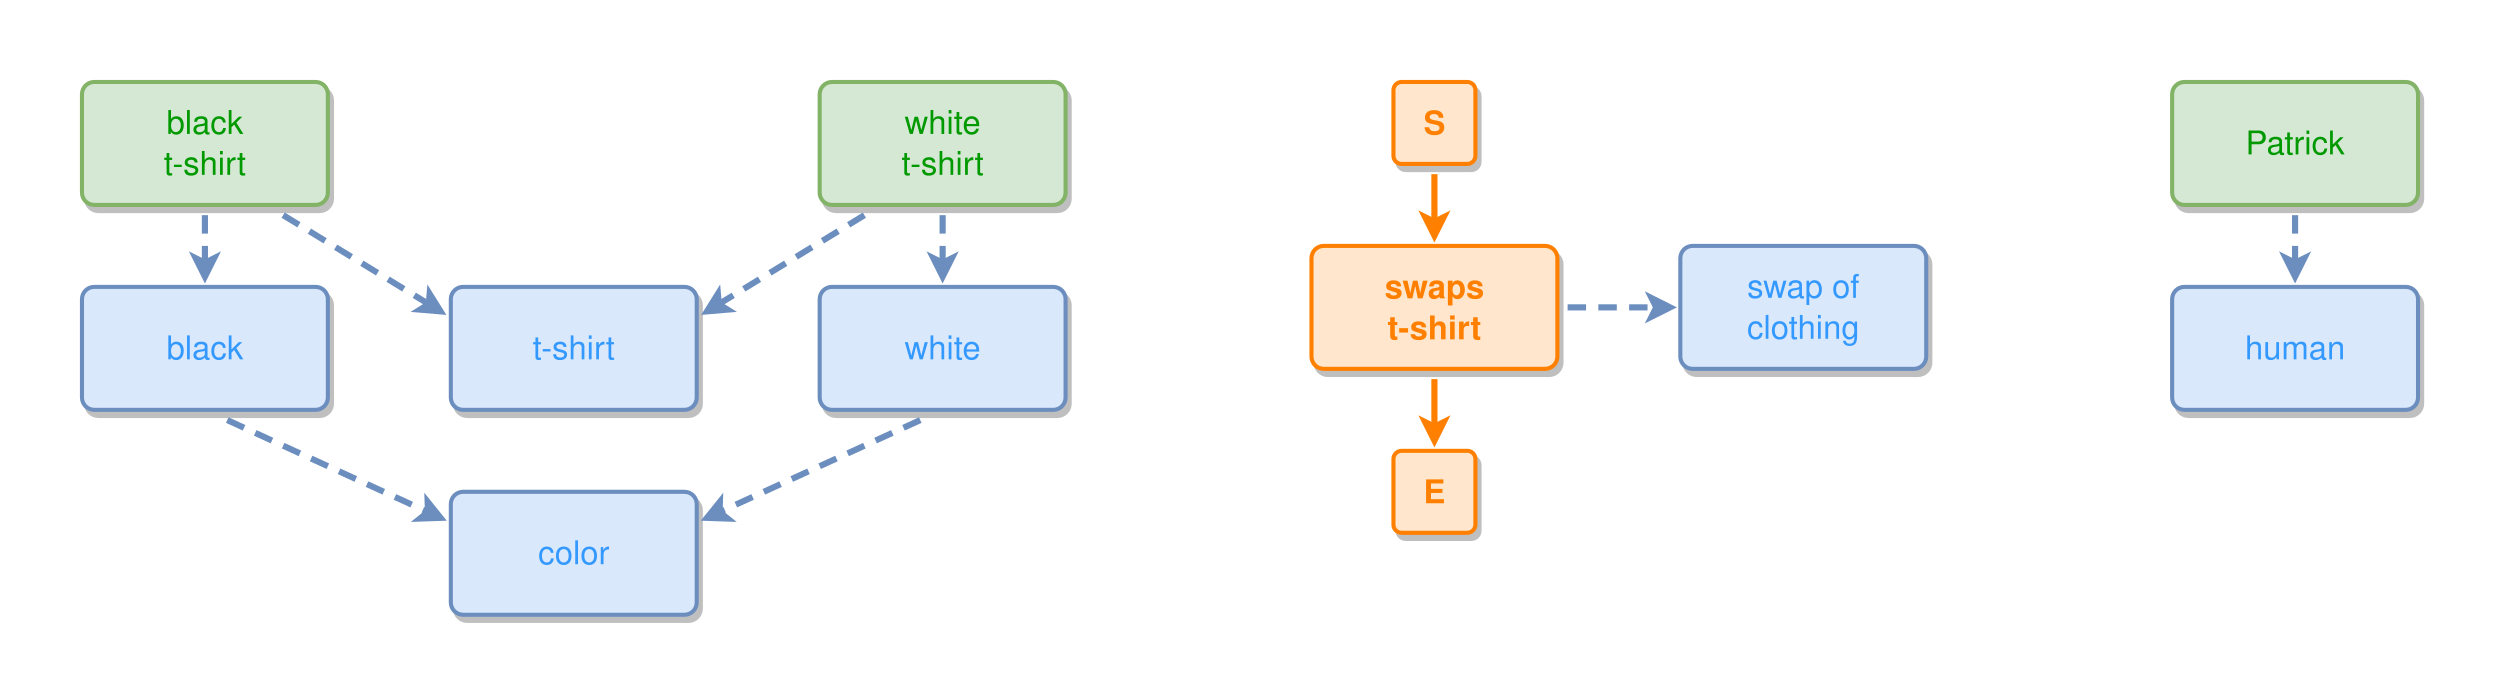
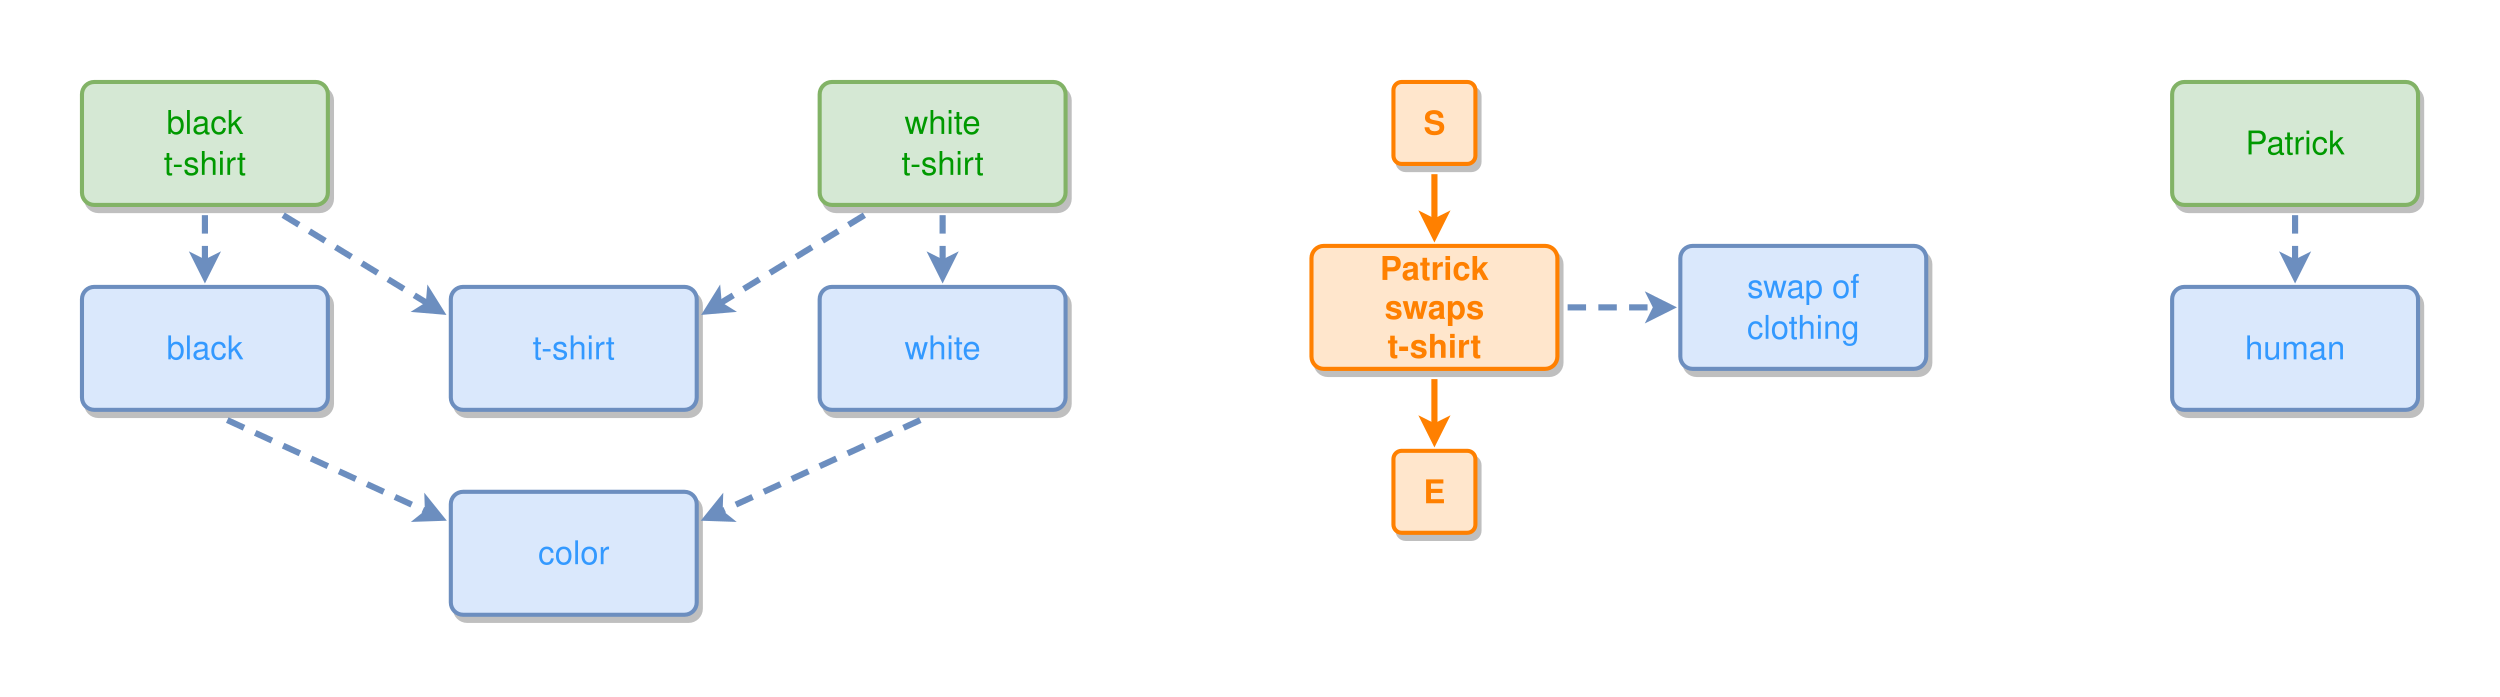
<svg xmlns="http://www.w3.org/2000/svg" width="1220" height="340" viewBox="0 0 1220 340">
  <defs>
  </defs>
  <g id="container-shells">
  </g>
  <g id="node-shadows">
    <rect x="1060" y="40" width="120" height="60" rx="6" ry="6" fill="#000000" stroke="#000000" stroke-width="2" opacity="0.25" transform="translate(2,3)" />
    <rect x="220" y="240" width="120" height="60" rx="6" ry="6" fill="#000000" stroke="#000000" stroke-width="2" opacity="0.25" transform="translate(2,3)" />
    <rect x="680" y="40" width="40" height="40" rx="4" ry="4" fill="#000000" stroke="#000000" stroke-width="2" opacity="0.25" transform="translate(2,3)" />
    <rect x="680" y="220" width="40" height="40" rx="4" ry="4" fill="#000000" stroke="#000000" stroke-width="2" opacity="0.25" transform="translate(2,3)" />
    <rect x="1060" y="140" width="120" height="60" rx="6" ry="6" fill="#000000" stroke="#000000" stroke-width="2" opacity="0.25" transform="translate(2,3)" />
    <rect x="640" y="120" width="120" height="60" rx="6" ry="6" fill="#000000" stroke="#000000" stroke-width="2" opacity="0.25" transform="translate(2,3)" />
    <rect x="820" y="120" width="120" height="60" rx="6" ry="6" fill="#000000" stroke="#000000" stroke-width="2" opacity="0.25" transform="translate(2,3)" />
    <rect x="40" y="40" width="120" height="60" rx="6" ry="6" fill="#000000" stroke="#000000" stroke-width="2" opacity="0.25" transform="translate(2,3)" />
    <rect x="220" y="140" width="120" height="60" rx="6" ry="6" fill="#000000" stroke="#000000" stroke-width="2" opacity="0.25" transform="translate(2,3)" />
    <rect x="40" y="140" width="120" height="60" rx="6" ry="6" fill="#000000" stroke="#000000" stroke-width="2" opacity="0.25" transform="translate(2,3)" />
    <rect x="400" y="40" width="120" height="60" rx="6" ry="6" fill="#000000" stroke="#000000" stroke-width="2" opacity="0.25" transform="translate(2,3)" />
    <rect x="400" y="140" width="120" height="60" rx="6" ry="6" fill="#000000" stroke="#000000" stroke-width="2" opacity="0.25" transform="translate(2,3)" />
  </g>
  <g id="edges">
    <g class="edge" data-edge-idx="0" data-edge-base="expresses" data-edge-from="1" data-edge-to="2">
      <line x1="1120.00" y1="105.00" x2="1120.00" y2="128.25" stroke="#6c8ebf" stroke-width="3" stroke-dasharray="9 6" />
      <path d="M 1120.00 135.00 L 1115.50 126.00 L 1120.00 128.25 L 1124.50 126.00 Z" fill="#6c8ebf" stroke="#6c8ebf" stroke-width="3" stroke-miterlimit="10" />
    </g>
    <g class="edge" data-edge-idx="1" data-edge-base="expresses" data-edge-from="3" data-edge-to="4">
      <line x1="765.00" y1="150.00" x2="808.25" y2="150.00" stroke="#6c8ebf" stroke-width="3" stroke-dasharray="9 6" />
      <path d="M 815.00 150.00 L 806.00 154.50 L 808.25 150.00 L 806.00 145.50 Z" fill="#6c8ebf" stroke="#6c8ebf" stroke-width="3" stroke-miterlimit="10" />
    </g>
    <g class="edge" data-edge-idx="2" data-edge-base="expresses" data-edge-from="5" data-edge-to="6">
      <line x1="138.18" y1="105.00" x2="209.24" y2="148.42" stroke="#6c8ebf" stroke-width="3" stroke-dasharray="9 6" />
      <path d="M 215.00 151.94 L 204.97 151.09 L 209.24 148.42 L 209.67 143.41 Z" fill="#6c8ebf" stroke="#6c8ebf" stroke-width="3" stroke-miterlimit="10" />
    </g>
    <g class="edge" data-edge-idx="3" data-edge-base="expresses" data-edge-from="5" data-edge-to="7">
      <line x1="100.00" y1="105.00" x2="100.00" y2="128.25" stroke="#6c8ebf" stroke-width="3" stroke-dasharray="9 6" />
      <path d="M 100.00 135.00 L 95.50 126.00 L 100.00 128.25 L 104.50 126.00 Z" fill="#6c8ebf" stroke="#6c8ebf" stroke-width="3" stroke-miterlimit="10" />
    </g>
    <g class="edge" data-edge-idx="4" data-edge-base="expresses" data-edge-from="8" data-edge-to="6">
      <line x1="421.82" y1="105.00" x2="350.76" y2="148.42" stroke="#6c8ebf" stroke-width="3" stroke-dasharray="9 6" />
      <path d="M 345.00 151.94 L 350.33 143.41 L 350.76 148.42 L 355.03 151.09 Z" fill="#6c8ebf" stroke="#6c8ebf" stroke-width="3" stroke-miterlimit="10" />
    </g>
    <g class="edge" data-edge-idx="5" data-edge-base="expresses" data-edge-from="8" data-edge-to="9">
      <line x1="460.00" y1="105.00" x2="460.00" y2="128.25" stroke="#6c8ebf" stroke-width="3" stroke-dasharray="9 6" />
      <path d="M 460.00 135.00 L 455.50 126.00 L 460.00 128.25 L 464.50 126.00 Z" fill="#6c8ebf" stroke="#6c8ebf" stroke-width="3" stroke-miterlimit="10" />
    </g>
    <g class="edge" data-edge-idx="6" data-edge-base="expresses" data-edge-from="7" data-edge-to="10">
      <line x1="110.91" y1="205.00" x2="208.86" y2="249.90" stroke="#6c8ebf" stroke-width="3" stroke-dasharray="9 6" />
      <path d="M 215.00 252.71 L 204.94 253.05 L 208.86 249.90 L 208.69 244.87 Z" fill="#6c8ebf" stroke="#6c8ebf" stroke-width="3" stroke-miterlimit="10" />
    </g>
    <g class="edge" data-edge-idx="7" data-edge-base="expresses" data-edge-from="9" data-edge-to="10">
      <line x1="449.09" y1="205.00" x2="351.14" y2="249.90" stroke="#6c8ebf" stroke-width="3" stroke-dasharray="9 6" />
      <path d="M 345.00 252.71 L 351.31 244.87 L 351.14 249.90 L 355.06 253.05 Z" fill="#6c8ebf" stroke="#6c8ebf" stroke-width="3" stroke-miterlimit="10" />
    </g>
    <g class="edge" data-edge-idx="8" data-edge-base="leadsto" data-edge-from="11" data-edge-to="3">
      <line x1="700.00" y1="85.00" x2="700.00" y2="108.25" stroke="#ff8000" stroke-width="3" />
      <path d="M 700.00 115.00 L 695.50 106.00 L 700.00 108.25 L 704.50 106.00 Z" fill="#ff8000" stroke="#ff8000" stroke-width="3" stroke-miterlimit="10" />
    </g>
    <g class="edge" data-edge-idx="9" data-edge-base="leadsto" data-edge-from="3" data-edge-to="12">
      <line x1="700.00" y1="185.00" x2="700.00" y2="208.25" stroke="#ff8000" stroke-width="3" />
      <path d="M 700.00 215.00 L 695.50 206.00 L 700.00 208.25 L 704.50 206.00 Z" fill="#ff8000" stroke="#ff8000" stroke-width="3" stroke-miterlimit="10" />
    </g>
  </g>
  <g id="nodes">
    <rect x="1060" y="40" width="120" height="60" rx="6" ry="6" fill="#d5e8d4" stroke="#82b366" stroke-width="2" />
    <text x="1120" y="70" text-anchor="middle" dominant-baseline="middle" font-family="Helvetica,Inter,Segoe UI,Arial" font-size="16" font-weight="normal" fill="#009900">Patrick</text>
    <rect x="220" y="240" width="120" height="60" rx="6" ry="6" fill="#dae8fc" stroke="#6c8ebf" stroke-width="2" />
    <text x="280" y="270" text-anchor="middle" dominant-baseline="middle" font-family="Helvetica,Inter,Segoe UI,Arial" font-size="16" font-weight="normal" fill="#3399ff">color</text>
    <rect x="680" y="40" width="40" height="40" rx="4" ry="4" fill="#ffe6cc" stroke="#ff8000" stroke-width="2" />
    <text x="700" y="60" text-anchor="middle" dominant-baseline="middle" font-family="Helvetica,Inter,Segoe UI,Arial" font-size="16" font-weight="bold" fill="#ff8000">S</text>
    <rect x="680" y="220" width="40" height="40" rx="4" ry="4" fill="#ffe6cc" stroke="#ff8000" stroke-width="2" />
    <text x="700" y="240" text-anchor="middle" dominant-baseline="middle" font-family="Helvetica,Inter,Segoe UI,Arial" font-size="16" font-weight="bold" fill="#ff8000">E</text>
    <rect x="1060" y="140" width="120" height="60" rx="6" ry="6" fill="#dae8fc" stroke="#6c8ebf" stroke-width="2" />
    <text x="1120" y="170" text-anchor="middle" dominant-baseline="middle" font-family="Helvetica,Inter,Segoe UI,Arial" font-size="16" font-weight="normal" fill="#3399ff">human</text>
    <rect x="640" y="120" width="120" height="60" rx="6" ry="6" fill="#ffe6cc" stroke="#ff8000" stroke-width="2" />
-     <text x="700" y="140" text-anchor="middle" dominant-baseline="middle" font-family="Helvetica,Inter,Segoe UI,Arial" font-size="16" font-weight="bold" fill="#ff8000">swaps</text>
-     <text x="700" y="160" text-anchor="middle" dominant-baseline="middle" font-family="Helvetica,Inter,Segoe UI,Arial" font-size="16" font-weight="bold" fill="#ff8000">t-shirt</text>
+     <text x="700" y="131" text-anchor="middle" dominant-baseline="middle" font-family="Helvetica,Inter,Segoe UI,Arial" font-size="16" font-weight="bold" fill="#ff8000">Patrick</text>
+     <text x="700" y="150" text-anchor="middle" dominant-baseline="middle" font-family="Helvetica,Inter,Segoe UI,Arial" font-size="16" font-weight="bold" fill="#ff8000">swaps</text>
+     <text x="700" y="169" text-anchor="middle" dominant-baseline="middle" font-family="Helvetica,Inter,Segoe UI,Arial" font-size="16" font-weight="bold" fill="#ff8000">t-shirt</text>
    <rect x="820" y="120" width="120" height="60" rx="6" ry="6" fill="#dae8fc" stroke="#6c8ebf" stroke-width="2" />
    <text x="880" y="140" text-anchor="middle" dominant-baseline="middle" font-family="Helvetica,Inter,Segoe UI,Arial" font-size="16" font-weight="normal" fill="#3399ff">swap of</text>
    <text x="880" y="160" text-anchor="middle" dominant-baseline="middle" font-family="Helvetica,Inter,Segoe UI,Arial" font-size="16" font-weight="normal" fill="#3399ff">clothing</text>
    <rect x="40" y="40" width="120" height="60" rx="6" ry="6" fill="#d5e8d4" stroke="#82b366" stroke-width="2" />
    <text x="100" y="60" text-anchor="middle" dominant-baseline="middle" font-family="Helvetica,Inter,Segoe UI,Arial" font-size="16" font-weight="normal" fill="#009900">black</text>
    <text x="100" y="80" text-anchor="middle" dominant-baseline="middle" font-family="Helvetica,Inter,Segoe UI,Arial" font-size="16" font-weight="normal" fill="#009900">t-shirt</text>
    <rect x="220" y="140" width="120" height="60" rx="6" ry="6" fill="#dae8fc" stroke="#6c8ebf" stroke-width="2" />
    <text x="280" y="170" text-anchor="middle" dominant-baseline="middle" font-family="Helvetica,Inter,Segoe UI,Arial" font-size="16" font-weight="normal" fill="#3399ff">t-shirt</text>
    <rect x="40" y="140" width="120" height="60" rx="6" ry="6" fill="#dae8fc" stroke="#6c8ebf" stroke-width="2" />
    <text x="100" y="170" text-anchor="middle" dominant-baseline="middle" font-family="Helvetica,Inter,Segoe UI,Arial" font-size="16" font-weight="normal" fill="#3399ff">black</text>
    <rect x="400" y="40" width="120" height="60" rx="6" ry="6" fill="#d5e8d4" stroke="#82b366" stroke-width="2" />
    <text x="460" y="60" text-anchor="middle" dominant-baseline="middle" font-family="Helvetica,Inter,Segoe UI,Arial" font-size="16" font-weight="normal" fill="#009900">white</text>
    <text x="460" y="80" text-anchor="middle" dominant-baseline="middle" font-family="Helvetica,Inter,Segoe UI,Arial" font-size="16" font-weight="normal" fill="#009900">t-shirt</text>
    <rect x="400" y="140" width="120" height="60" rx="6" ry="6" fill="#dae8fc" stroke="#6c8ebf" stroke-width="2" />
    <text x="460" y="170" text-anchor="middle" dominant-baseline="middle" font-family="Helvetica,Inter,Segoe UI,Arial" font-size="16" font-weight="normal" fill="#3399ff">white</text>
  </g>
</svg>
